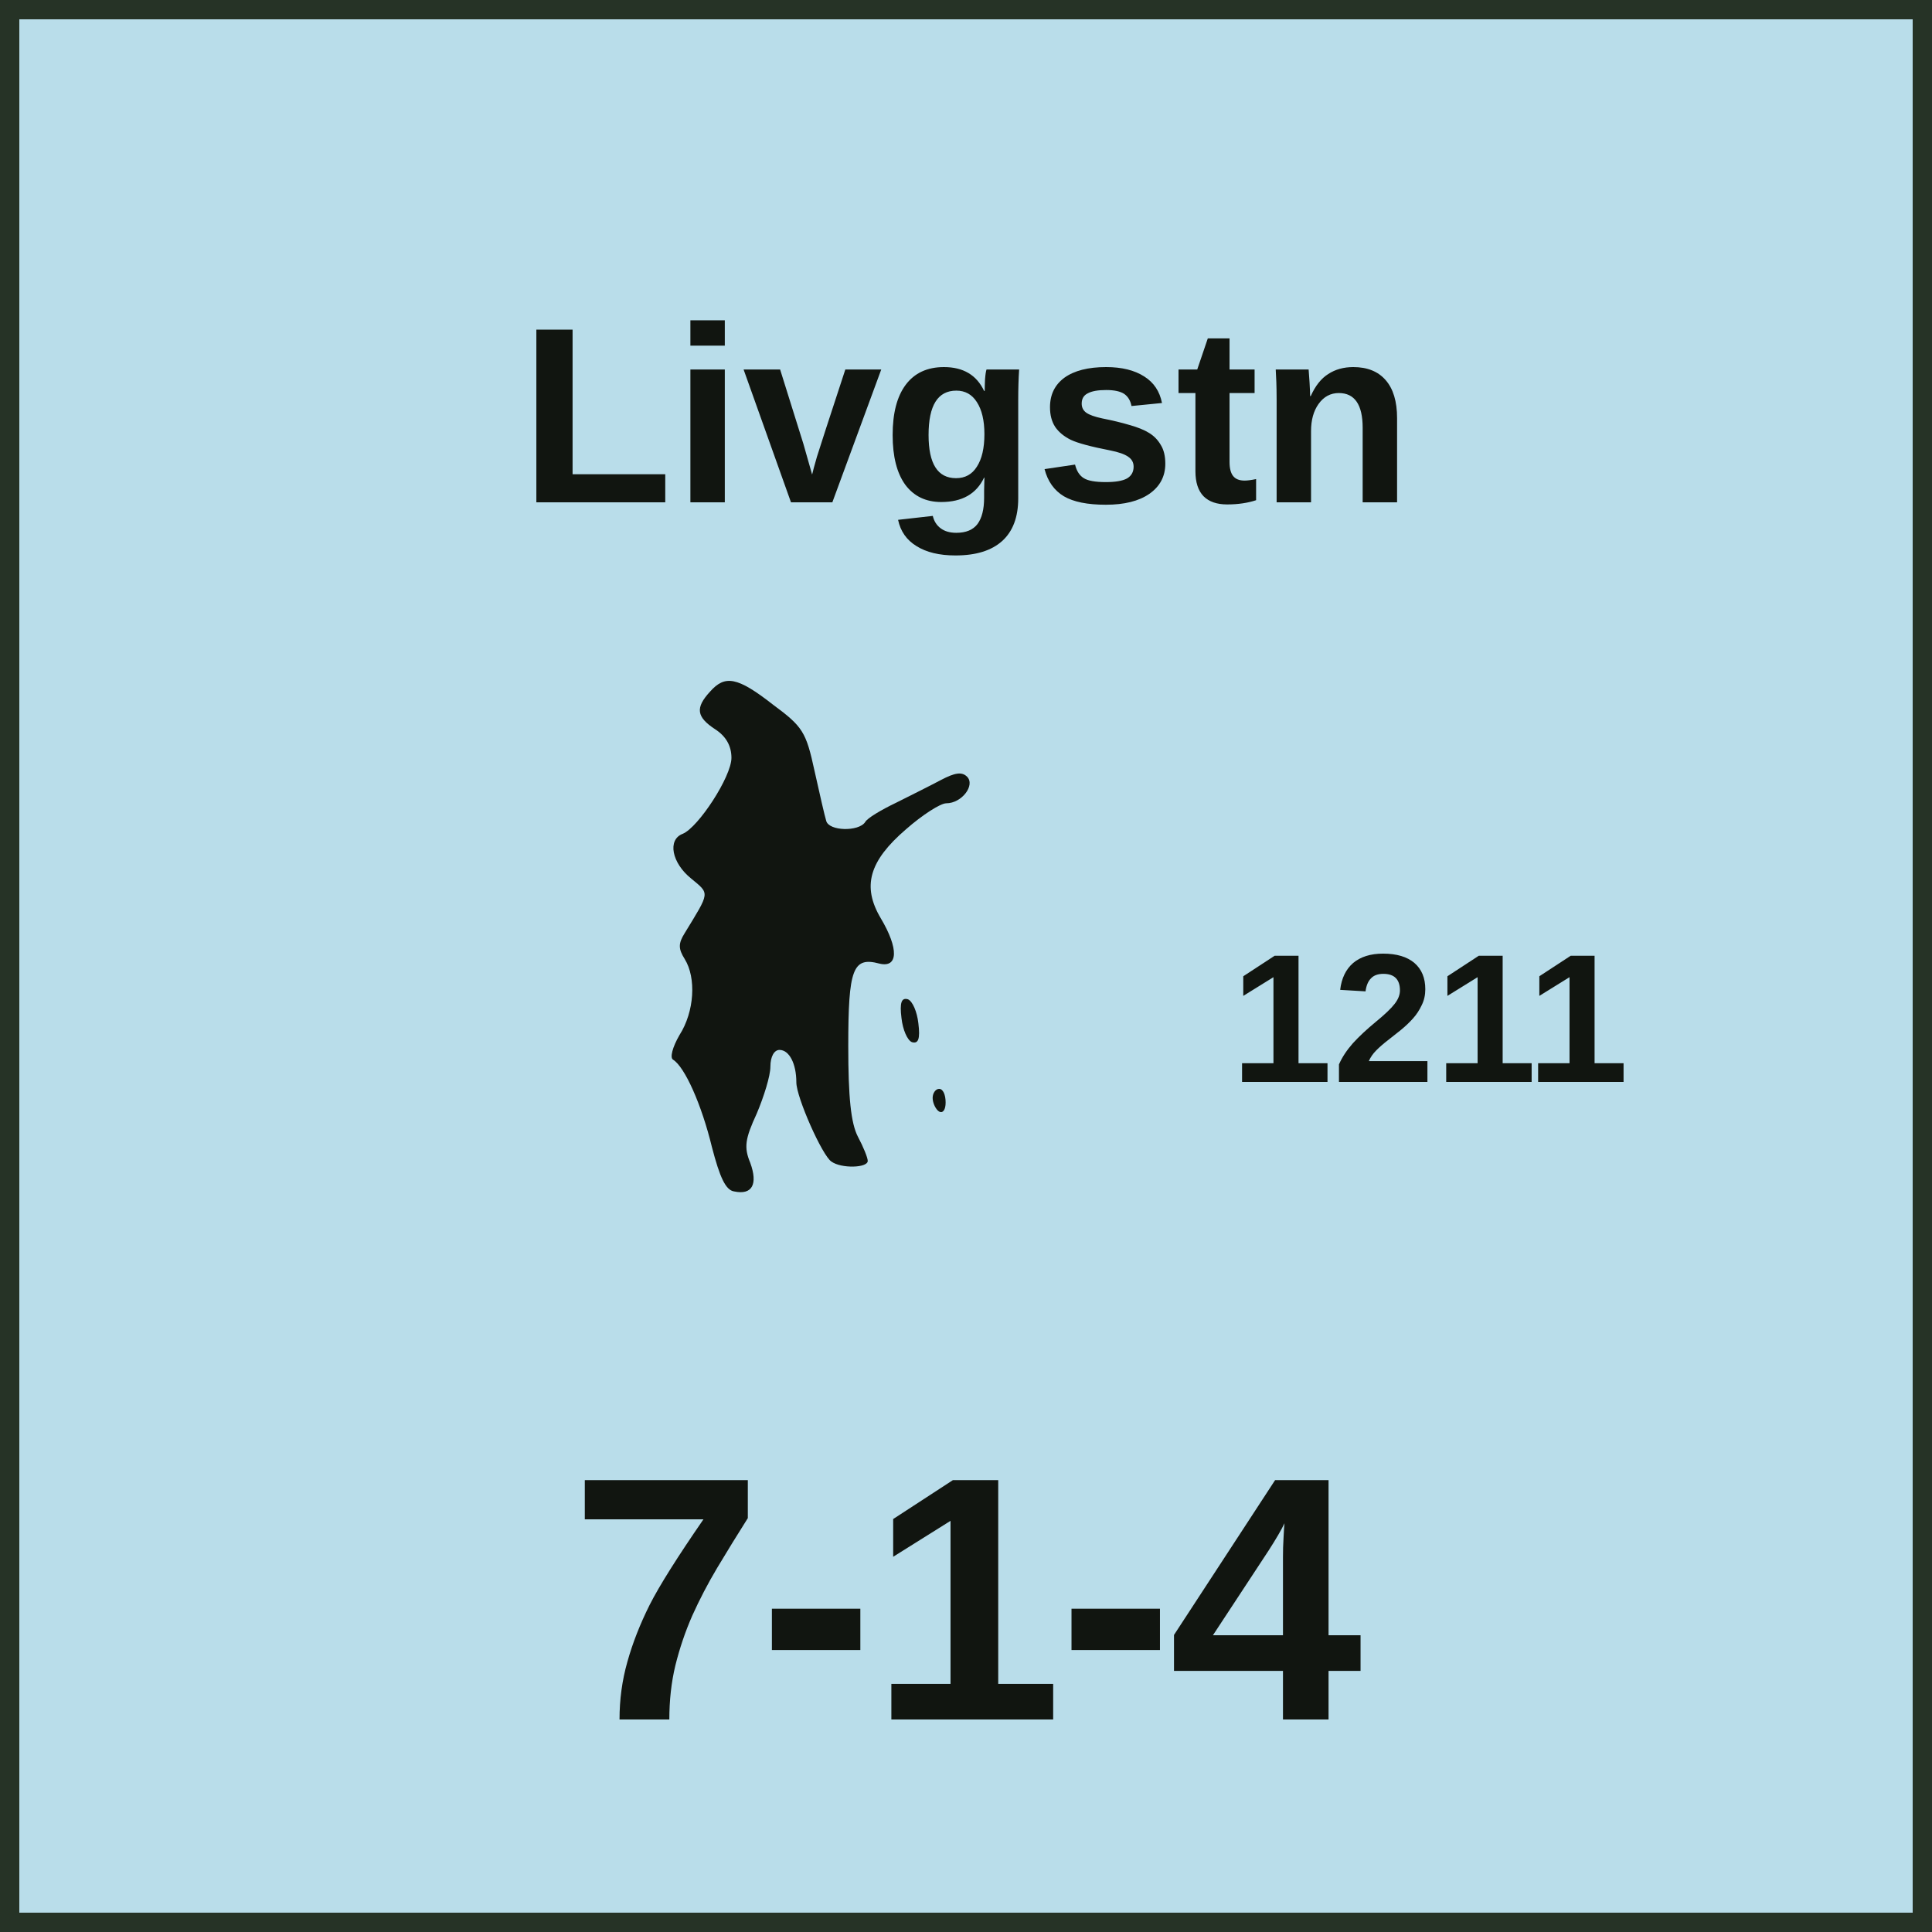
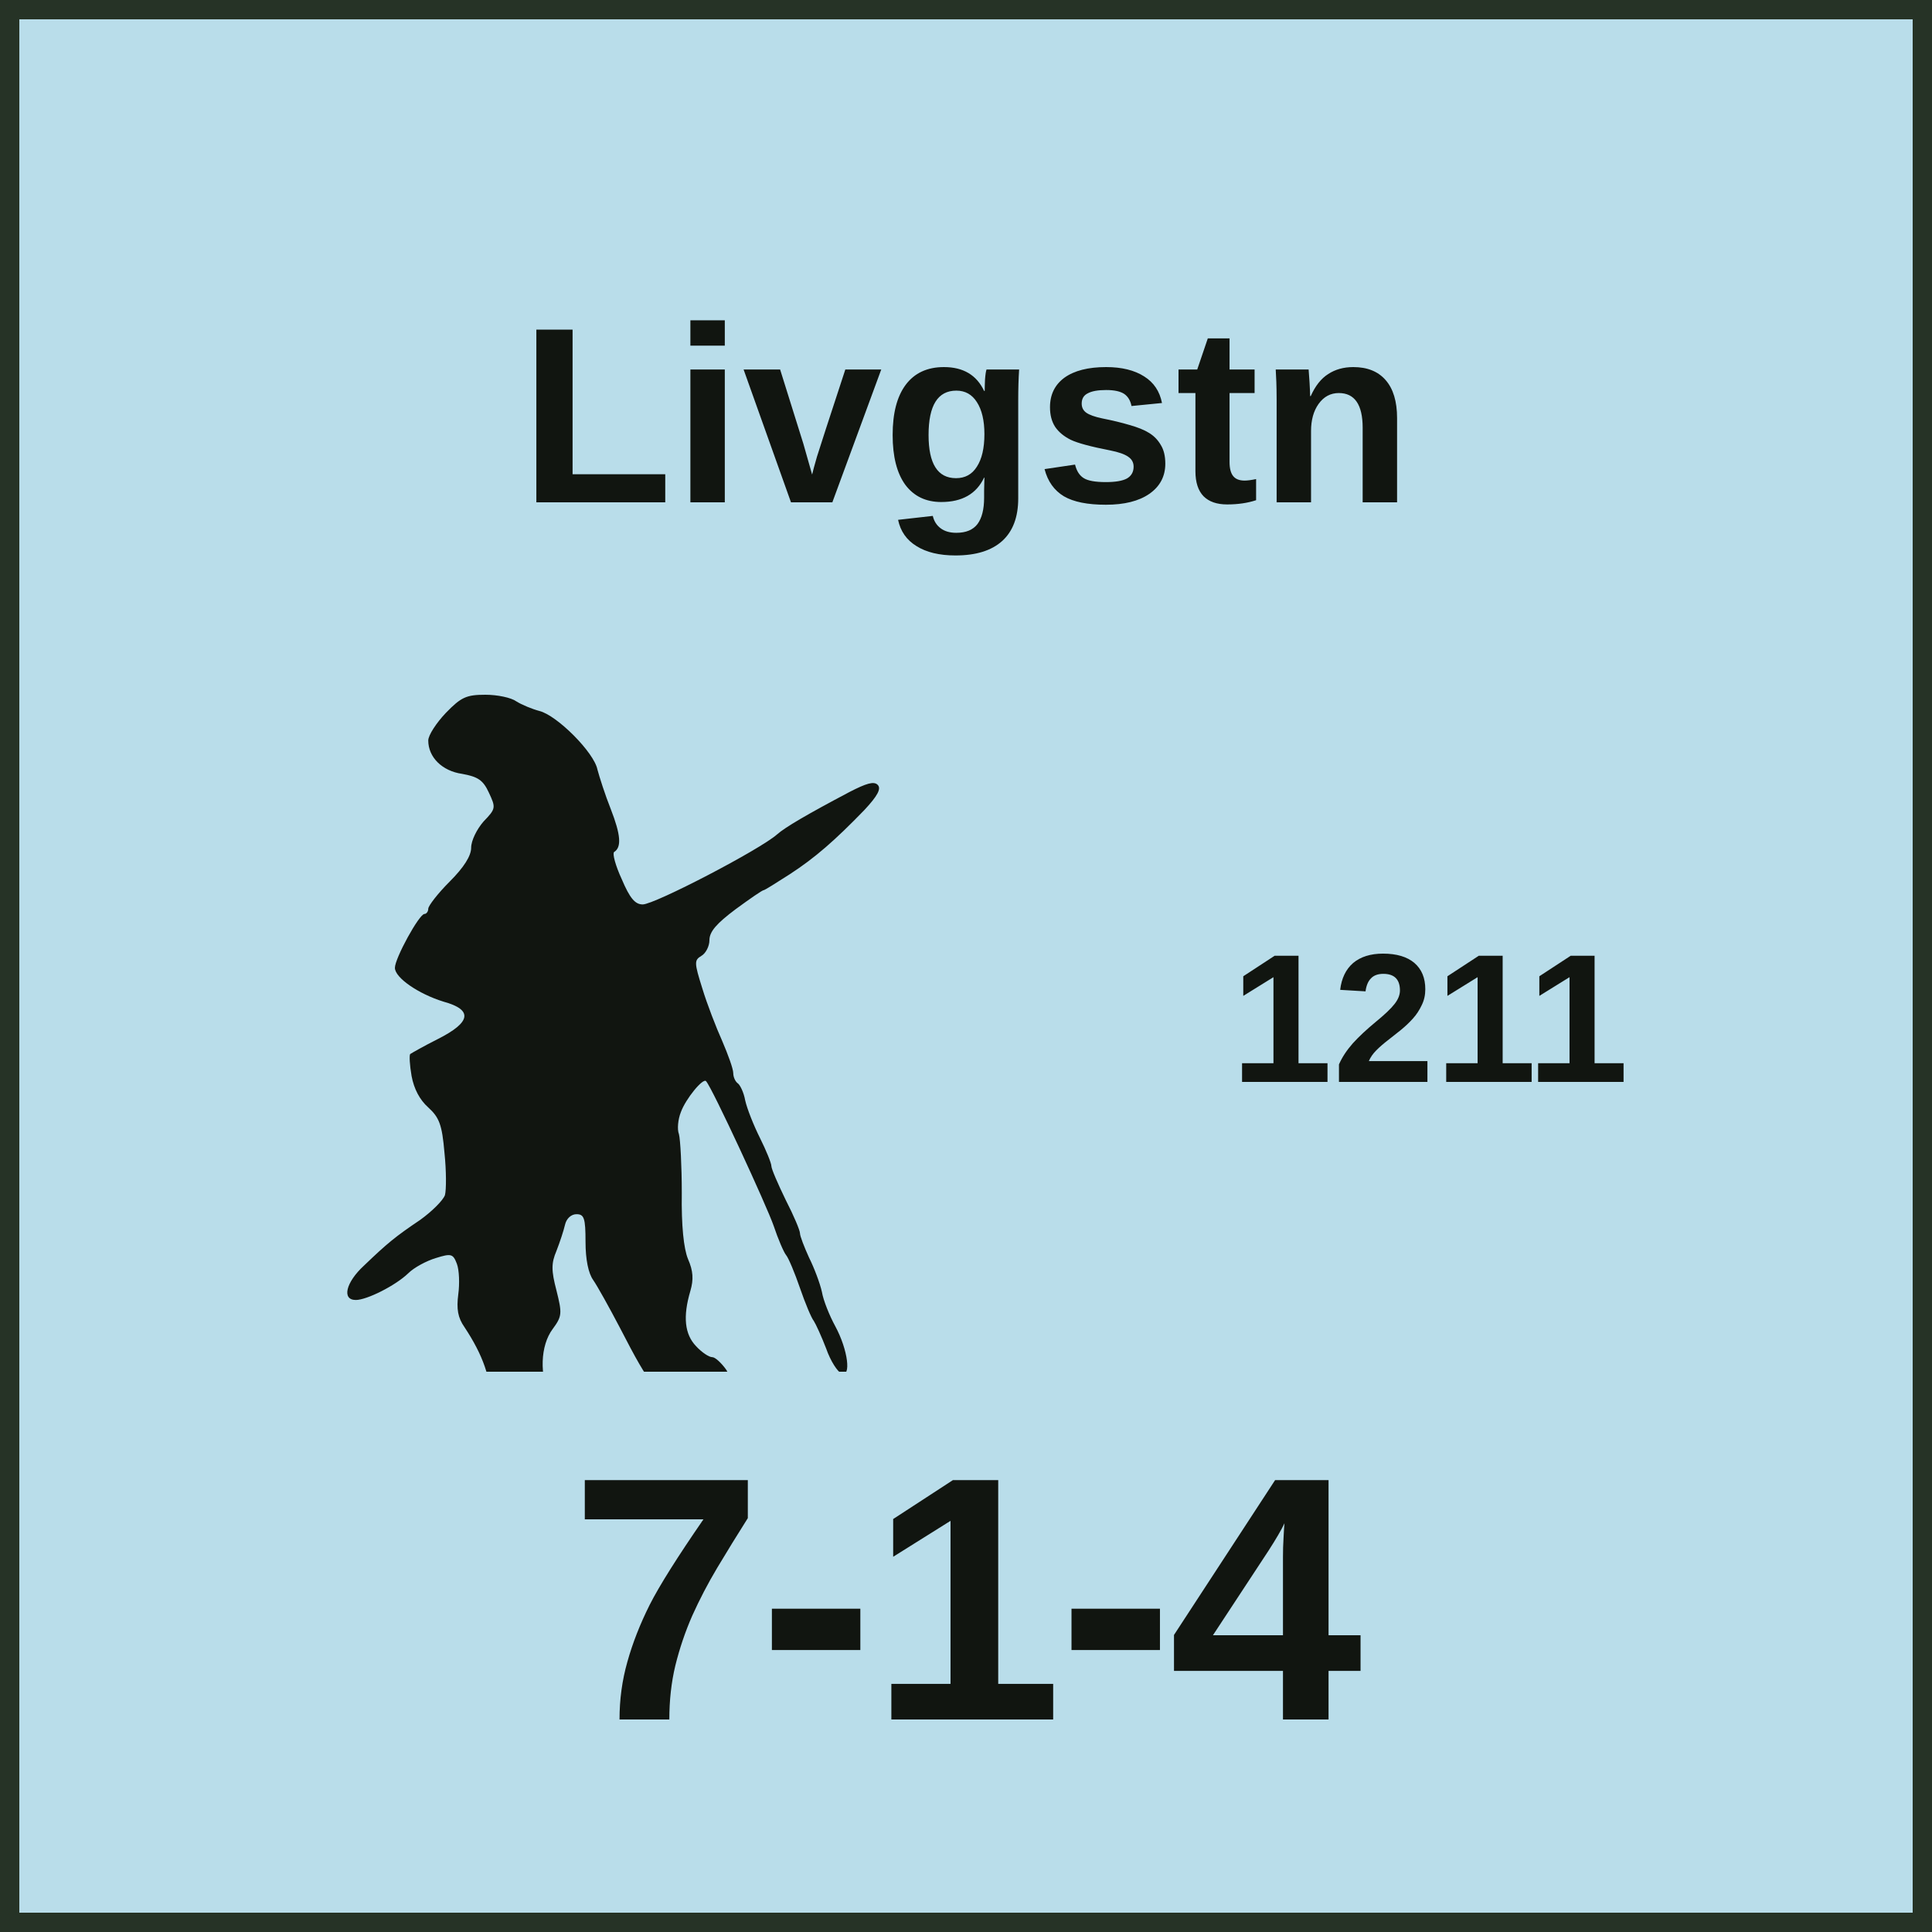
<svg xmlns="http://www.w3.org/2000/svg" width="100" height="100" viewBox="0 0 100 100" role="img" aria-labelledby="title desc">
  <style>
    text { fill: #111510; font-family: "Arial Narrow", "Helvetica Neue", Arial, sans-serif; }
    .name { font-weight: 700; text-anchor: middle; }
    .setup { font-size: 9.5px; font-weight: 700; text-anchor: middle; }
    .factors { font-size: 18px; font-weight: 800; text-anchor: middle; letter-spacing: -0.25px; }
    .turn { font-size: 17px; font-weight: 800; text-anchor: middle; }
  </style>
  <rect x="0.5" y="0.5" width="99" height="99" fill="#B9DDEA" stroke="#263326" stroke-width="1" />
  <text class="name" x="50" y="26" font-size="13">Livgstn</text>
-   <svg x="13" y="32" width="43" height="42" viewBox="0 0 1280 1080" preserveAspectRatio="xMidYMid meet">
-     <g transform="translate(0 1080) scale(1 -1)" fill="#111510">
-       <path d="M707 1052c-23-25-21-39 8-58 17-11 25-26 25-44 0-29-51-107-75-117-24-9-17-45 13-69 29-24 29-20-10-84-10-16-10-24 0-40 18-29 15-81-8-117-11-19-15-35-10-38 18-11 44-69 60-135 12-46 21-66 34-68 28-6 37 11 25 44-10 24-8 37 10 76 11 26 21 58 21 72 0 16 6 26 14 26 15 0 26-21 26-50 0-23 40-113 54-122 15-11 56-10 56 1 0 5-7 22-15 37-11 21-15 61-15 140 0 119 7 138 48 127 29-7 30 23 2 70-29 49-18 88 39 137 25 22 53 40 62 40 24 0 45 28 32 41-8 8-19 6-40-5-15-8-47-24-69-35-23-11-45-24-48-30-10-15-56-14-60 2-2 6-10 41-18 77-13 60-18 68-64 102-55 43-74 46-97 20z" />
-       <path d="M1002 549c2-18 9-34 16-37 10-3 13 5 10 29-2 18-9 34-16 37-10 3-13-5-10-29z" />
-       <path d="M1050 426c0-8 5-18 10-21 6-3 10 3 10 14 0 12-4 21-10 21-5 0-10-6-10-14z" />
+   <svg x="16" y="32" width="37" height="39" viewBox="120 480 1500 1400" preserveAspectRatio="xMidYMid meet">
+     <g transform="translate(0 2200) scale(1 -1)" fill="#111510">
+       <path d="M407 1612c-20-21-37-47-37-58 0-35 29-64 71-70 33-6 44-13 56-39 15-32 15-34-11-61-14-16-26-40-26-55 0-17-15-41-45-71-25-25-45-51-45-57 0-6-4-11-8-11-11 0-62-93-62-113 0-21 50-55 102-71 62-17 58-43-11-78-30-15-56-30-59-32-2-3-1-23 3-46 5-27 17-50 35-66 23-21 29-36 34-95 4-38 4-78 1-89-4-11-27-34-52-52-52-35-69-49-118-96-38-35-47-72-17-72 23 0 83 30 110 56 12 12 38 26 58 32 32 10 36 9 44-12 5-13 6-42 3-64-4-31-1-49 13-69 39-59 56-108 55-159-1-35 3-57 14-67 8-9 15-20 15-25 0-14 22-21 51-15 16 3 30 18 43 43 18 37 18 41 2 74-23 48-21 110 5 145 20 27 20 33 8 81-11 42-11 57 0 83 7 18 15 42 18 55 3 13 13 22 24 22 16 0 19-8 19-58 0-37 6-66 16-80 9-13 34-58 56-100 66-128 77-140 136-157 29-9 62-13 73-10 27 9 34 48 14 79-10 14-23 26-29 26-7 0-22 10-34 23-24 25-28 62-12 116 7 24 6 42-5 67-9 22-14 70-13 138 0 57-3 113-6 124-4 10-2 31 4 46 10 28 47 73 53 65 13-14 128-263 142-304 9-27 21-55 26-61 5-6 18-37 29-69 11-32 24-63 29-69 4-6 16-32 26-58 9-26 24-49 32-52 21-9 14 49-13 99-12 22-25 54-28 72-4 18-16 50-27 72-10 22-19 45-19 51 0 6-13 37-30 70-16 33-30 65-30 71 0 6-11 33-24 59-13 26-27 61-31 79-3 17-11 33-16 36-5 4-9 13-9 21 0 9-11 39-23 67-13 29-32 78-42 111-17 54-17 59-2 68 9 5 17 20 17 33 0 18 15 35 55 65 30 22 56 40 59 40 2 0 26 15 54 33 54 35 96 72 157 135 28 30 36 45 28 53-8 8-24 3-59-15-89-47-135-74-152-89-36-32-257-147-282-147-16 0-27 13-44 53-13 28-20 54-16 57 16 10 14 36-7 90-12 30-24 68-28 83-7 36-85 114-122 123-15 4-37 13-48 20-11 8-40 14-65 14-40 0-51-5-83-38z" />
    </g>
  </svg>
  <text class="setup" x="74" y="56">1211</text>
  <text class="factors" x="50" y="89">7-1-4</text>
</svg>
